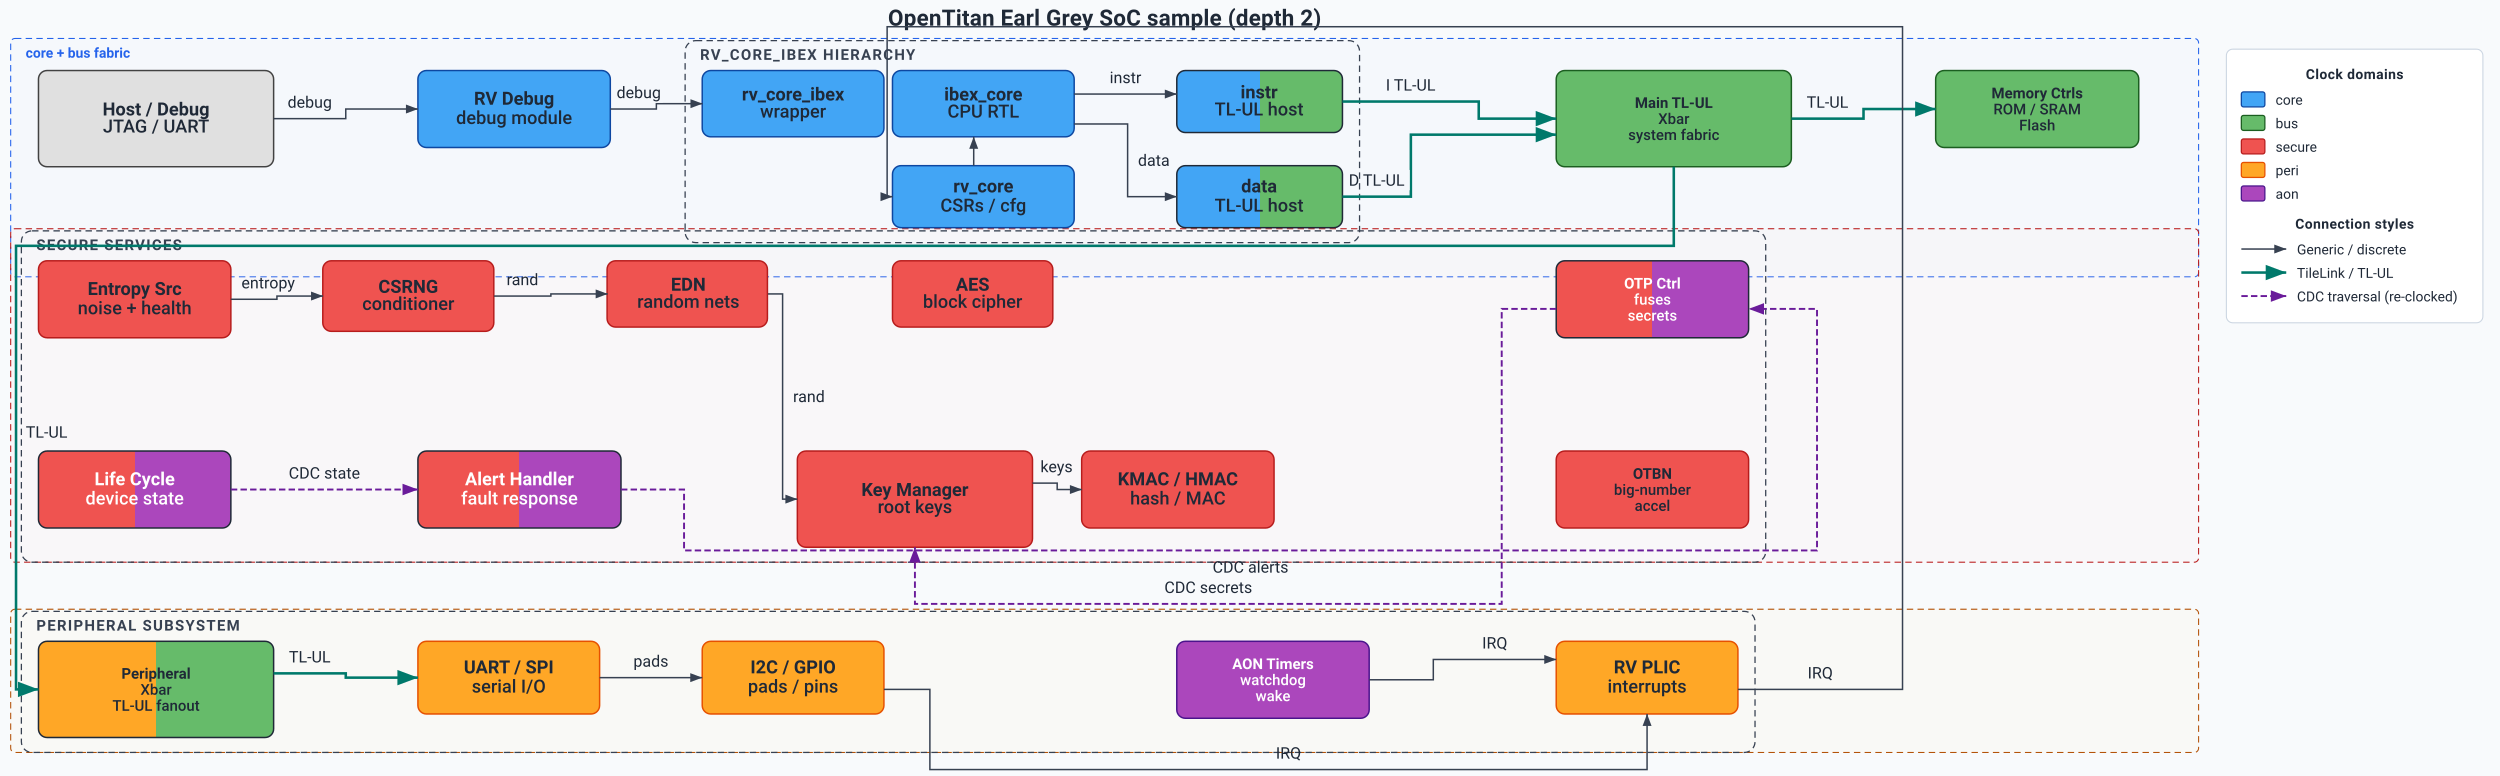
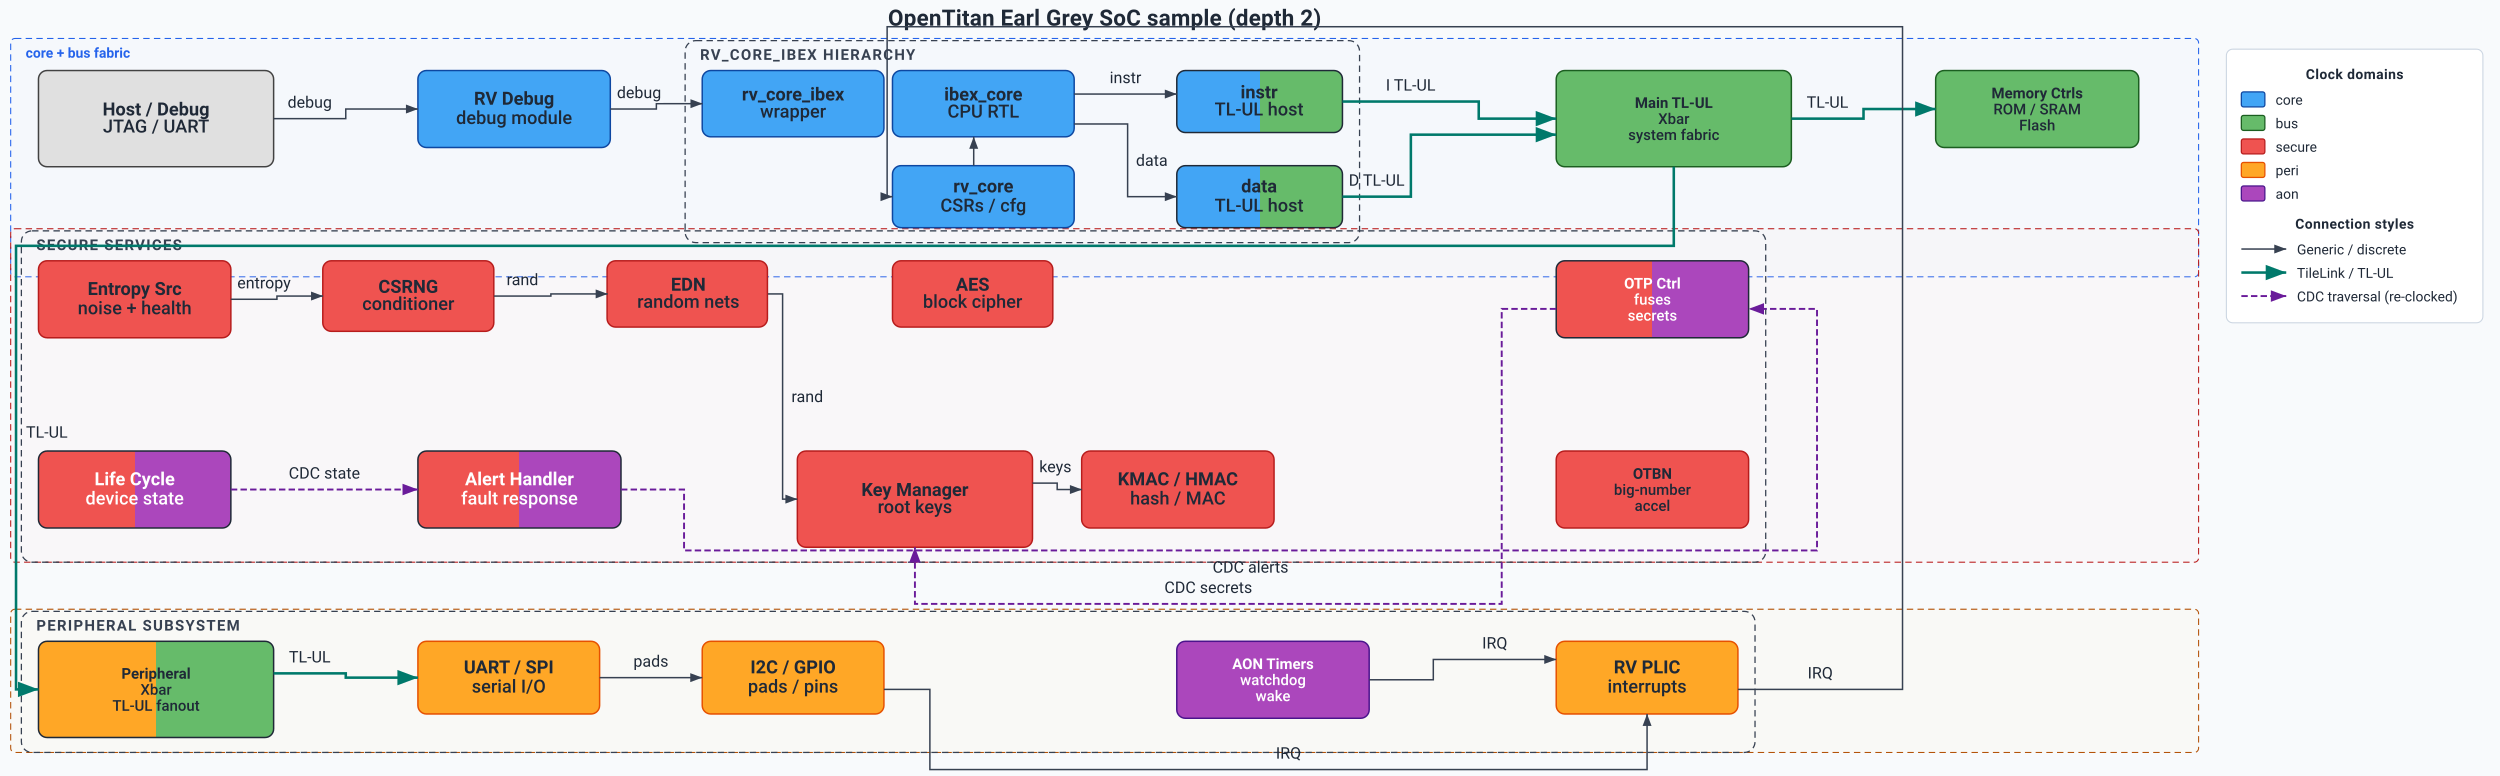
<svg xmlns="http://www.w3.org/2000/svg" width="2339" height="726" viewBox="0 0 2339 726" font-family="ui-sans-serif, system-ui, -apple-system, 'Segoe UI', Roboto, 'Helvetica Neue', Arial, sans-serif" style="background:#f8fafc">
  <defs>
    <marker id="ah-solid" markerWidth="9" markerHeight="9" refX="8" refY="3" orient="auto">
      <path d="M0,0 L0,6 L8,3 z" fill="#1f2937" />
    </marker>
    <marker id="ah-thin" markerWidth="9" markerHeight="9" refX="8" refY="3" orient="auto">
      <path d="M0,0 L0,6 L8,3 z" fill="#374151" />
    </marker>
    <marker id="ah-stream" markerWidth="9" markerHeight="9" refX="8" refY="3" orient="auto">
      <path d="M0,0 L0,6 L8,3 z" fill="#5C5C00" />
    </marker>
    <marker id="ah-axil" markerWidth="9" markerHeight="9" refX="8" refY="3" orient="auto">
      <path d="M0,0 L0,6 L8,3 z" fill="#0D47A1" />
    </marker>
    <marker id="ah-tilelink" markerWidth="9" markerHeight="9" refX="8" refY="3" orient="auto">
      <path d="M0,0 L0,6 L8,3 z" fill="#00796B" />
    </marker>
    <marker id="ah-cdc" markerWidth="9" markerHeight="9" refX="8" refY="3" orient="auto">
      <path d="M0,0 L0,6 L8,3 z" fill="#6A1B9A" />
    </marker>
    <marker id="ah-open" markerWidth="9" markerHeight="9" refX="8" refY="3" orient="auto">
      <path d="M0.5,0.5 L0.5,5.5 L8,3 z" fill="#f8fafc" stroke="#1f2937" stroke-width="1" />
    </marker>
    <linearGradient id="grad-tlul_i" x1="0%" y1="0%" x2="100%" y2="0%">
      <stop offset="50%" stop-color="#42A5F5" />
      <stop offset="50%" stop-color="#66BB6A" />
    </linearGradient>
    <linearGradient id="grad-tlul_d" x1="0%" y1="0%" x2="100%" y2="0%">
      <stop offset="50%" stop-color="#42A5F5" />
      <stop offset="50%" stop-color="#66BB6A" />
    </linearGradient>
    <linearGradient id="grad-otp_ctrl" x1="0%" y1="0%" x2="100%" y2="0%">
      <stop offset="50%" stop-color="#EF5350" />
      <stop offset="50%" stop-color="#AB47BC" />
    </linearGradient>
    <linearGradient id="grad-lc_ctrl" x1="0%" y1="0%" x2="100%" y2="0%">
      <stop offset="50%" stop-color="#EF5350" />
      <stop offset="50%" stop-color="#AB47BC" />
    </linearGradient>
    <linearGradient id="grad-alert_handler" x1="0%" y1="0%" x2="100%" y2="0%">
      <stop offset="50%" stop-color="#EF5350" />
      <stop offset="50%" stop-color="#AB47BC" />
    </linearGradient>
    <linearGradient id="grad-xbar_peri" x1="0%" y1="0%" x2="100%" y2="0%">
      <stop offset="50%" stop-color="#FFA726" />
      <stop offset="50%" stop-color="#66BB6A" />
    </linearGradient>
  </defs>
  <rect width="2339" height="726" fill="#f8fafc" id="_canvas_bg" />
  <text x="1033.5" y="24" text-anchor="middle" font-size="21" font-weight="600" fill="#1f2937" letter-spacing="0.2">OpenTitan Earl Grey SoC sample (depth 2)</text>
  <rect id="band_core_bus" x="10" y="36" width="2047" height="223" fill="#DBEAFE" fill-opacity="0.1" stroke="#2563EB" stroke-width="1" stroke-dasharray="6,4" rx="4" />
  <text x="24" y="54" font-size="13" font-weight="700" fill="#2563EB">core + bus fabric</text>
  <rect id="band_secure_services" x="10" y="214" width="2047" height="312" fill="#FEE2E2" fill-opacity="0.1" stroke="#B91C1C" stroke-width="1" stroke-dasharray="6,4" rx="4" />
  <rect id="band_peripheral_aon" x="10" y="570" width="2047" height="134" fill="#FEF3C7" fill-opacity="0.1" stroke="#B45309" stroke-width="1" stroke-dasharray="6,4" rx="4" />
  <rect id="group_rv_core_ibex" x="641" y="38" width="631" height="189" fill="none" stroke="#374151" stroke-width="1.2" stroke-dasharray="6,4" rx="10" />
  <text x="655" y="56" font-size="14" font-weight="700" letter-spacing="1.2" fill="#374151">RV_CORE_IBEX HIERARCHY</text>
  <rect id="group_secure_services" x="20" y="216" width="1632" height="310" fill="none" stroke="#374151" stroke-width="1.2" stroke-dasharray="6,4" rx="10" />
  <text x="34" y="234" font-size="14" font-weight="700" letter-spacing="1.2" fill="#374151">SECURE SERVICES</text>
  <rect id="group_peripheral_subsystem" x="20" y="572" width="1622" height="132" fill="none" stroke="#374151" stroke-width="1.2" stroke-dasharray="6,4" rx="10" />
  <text x="34" y="590" font-size="14" font-weight="700" letter-spacing="1.2" fill="#374151">PERIPHERAL SUBSYSTEM</text>
  <rect id="host" x="36" y="66" width="220" height="90" fill="#E0E0E0" stroke="#424242" stroke-width="1.4" rx="8" />
  <text x="146" y="108" text-anchor="middle" font-size="17" font-weight="600" fill="#1f2937">Host / Debug</text>
  <text x="146" y="124" text-anchor="middle" font-size="17" font-weight="500" fill="#1f2937">JTAG / UART</text>
  <rect id="rv_dm" x="391" y="66" width="180" height="72" fill="#42A5F5" stroke="#0D47A1" stroke-width="1.4" rx="8" />
  <text x="481" y="98" text-anchor="middle" font-size="17" font-weight="600" fill="#1f2937">RV Debug</text>
  <text x="481" y="116" text-anchor="middle" font-size="17" font-weight="500" fill="#1f2937">debug module</text>
  <rect id="rv_core_ibex" x="657" y="66" width="170" height="62" fill="#42A5F5" stroke="#0D47A1" stroke-width="1.4" rx="8" />
  <text x="742" y="94" text-anchor="middle" font-size="17" font-weight="600" fill="#1f2937">rv_core_ibex</text>
  <text x="742" y="110" text-anchor="middle" font-size="17" font-weight="500" fill="#1f2937">wrapper</text>
  <rect id="ibex_core" x="835" y="66" width="170" height="62" fill="#42A5F5" stroke="#0D47A1" stroke-width="1.4" rx="8" />
  <text x="920" y="94" text-anchor="middle" font-size="17" font-weight="600" fill="#1f2937">ibex_core</text>
  <text x="920" y="110" text-anchor="middle" font-size="17" font-weight="500" fill="#1f2937">CPU RTL</text>
  <rect id="rv_core_regs" x="835" y="155" width="170" height="58" fill="#42A5F5" stroke="#0D47A1" stroke-width="1.4" rx="8" />
  <text x="920" y="180" text-anchor="middle" font-size="17" font-weight="600" fill="#1f2937">rv_core</text>
  <text x="920" y="198" text-anchor="middle" font-size="17" font-weight="500" fill="#1f2937">CSRs / cfg</text>
  <rect id="tlul_i" x="1101" y="66" width="155" height="58" fill="url(#grad-tlul_i)" stroke="#1f2937" stroke-width="1.4" rx="8" />
  <text x="1178" y="92" text-anchor="middle" font-size="17" font-weight="600" fill="#1f2937">instr</text>
  <text x="1178" y="108" text-anchor="middle" font-size="17" font-weight="500" fill="#1f2937">TL-UL host</text>
  <rect id="tlul_d" x="1101" y="155" width="155" height="58" fill="url(#grad-tlul_d)" stroke="#1f2937" stroke-width="1.4" rx="8" />
  <text x="1178" y="180" text-anchor="middle" font-size="17" font-weight="600" fill="#1f2937">data</text>
  <text x="1178" y="198" text-anchor="middle" font-size="17" font-weight="500" fill="#1f2937">TL-UL host</text>
  <rect id="xbar_main" x="1456" y="66" width="220" height="90" fill="#66BB6A" stroke="#1B5E20" stroke-width="1.4" rx="8" />
  <text x="1566" y="101" text-anchor="middle" font-size="14" font-weight="600" fill="#1f2937">Main TL-UL</text>
  <text x="1566" y="116" text-anchor="middle" font-size="14" font-weight="500" fill="#1f2937">Xbar</text>
  <text x="1566" y="131" text-anchor="middle" font-size="14" font-weight="500" fill="#1f2937">system fabric</text>
  <rect id="mem_ctrls" x="1811" y="66" width="190" height="72" fill="#66BB6A" stroke="#1B5E20" stroke-width="1.4" rx="8" />
  <text x="1906" y="92" text-anchor="middle" font-size="14" font-weight="600" fill="#1f2937">Memory Ctrls</text>
  <text x="1906" y="107" text-anchor="middle" font-size="14" font-weight="500" fill="#1f2937">ROM / SRAM</text>
  <text x="1906" y="122" text-anchor="middle" font-size="14" font-weight="500" fill="#1f2937">Flash</text>
  <rect id="entropy" x="36" y="244" width="180" height="72" fill="#EF5350" stroke="#B71C1C" stroke-width="1.4" rx="8" />
  <text x="126" y="276" text-anchor="middle" font-size="17" font-weight="600" fill="#1f2937">Entropy Src</text>
  <text x="126" y="294" text-anchor="middle" font-size="17" font-weight="500" fill="#1f2937">noise + health</text>
  <rect id="csrng" x="302" y="244" width="160" height="66" fill="#EF5350" stroke="#B71C1C" stroke-width="1.4" rx="8" />
  <text x="382" y="274" text-anchor="middle" font-size="17" font-weight="600" fill="#1f2937">CSRNG</text>
  <text x="382" y="290" text-anchor="middle" font-size="17" font-weight="500" fill="#1f2937">conditioner</text>
  <rect id="edn" x="568" y="244" width="150" height="62" fill="#EF5350" stroke="#B71C1C" stroke-width="1.4" rx="8" />
  <text x="644" y="272" text-anchor="middle" font-size="17" font-weight="600" fill="#1f2937">EDN</text>
  <text x="644" y="288" text-anchor="middle" font-size="17" font-weight="500" fill="#1f2937">random nets</text>
  <rect id="aes" x="835" y="244" width="150" height="62" fill="#EF5350" stroke="#B71C1C" stroke-width="1.4" rx="8" />
  <text x="910" y="272" text-anchor="middle" font-size="17" font-weight="600" fill="#1f2937">AES</text>
  <text x="910" y="288" text-anchor="middle" font-size="17" font-weight="500" fill="#1f2937">block cipher</text>
  <rect id="otp_ctrl" x="1456" y="244" width="180" height="72" fill="url(#grad-otp_ctrl)" stroke="#1f2937" stroke-width="1.4" rx="8" />
  <text x="1546" y="270" text-anchor="middle" font-size="14" font-weight="600" fill="#ffffff">OTP Ctrl</text>
  <text x="1546" y="285" text-anchor="middle" font-size="14" font-weight="500" fill="#ffffff">fuses</text>
  <text x="1546" y="300" text-anchor="middle" font-size="14" font-weight="500" fill="#ffffff">secrets</text>
  <rect id="lc_ctrl" x="36" y="422" width="180" height="72" fill="url(#grad-lc_ctrl)" stroke="#1f2937" stroke-width="1.4" rx="8" />
  <text x="126" y="454" text-anchor="middle" font-size="17" font-weight="600" fill="#ffffff">Life Cycle</text>
  <text x="126" y="472" text-anchor="middle" font-size="17" font-weight="500" fill="#ffffff">device state</text>
  <rect id="alert_handler" x="391" y="422" width="190" height="72" fill="url(#grad-alert_handler)" stroke="#1f2937" stroke-width="1.4" rx="8" />
  <text x="486" y="454" text-anchor="middle" font-size="17" font-weight="600" fill="#ffffff">Alert Handler</text>
  <text x="486" y="472" text-anchor="middle" font-size="17" font-weight="500" fill="#ffffff">fault response</text>
  <rect id="keymgr" x="746" y="422" width="220" height="90" fill="#EF5350" stroke="#B71C1C" stroke-width="1.4" rx="8" />
  <text x="856" y="464" text-anchor="middle" font-size="17" font-weight="600" fill="#1f2937">Key Manager</text>
  <text x="856" y="480" text-anchor="middle" font-size="17" font-weight="500" fill="#1f2937">root keys</text>
  <rect id="kmac" x="1012" y="422" width="180" height="72" fill="#EF5350" stroke="#B71C1C" stroke-width="1.4" rx="8" />
  <text x="1102" y="454" text-anchor="middle" font-size="17" font-weight="600" fill="#1f2937">KMAC / HMAC</text>
  <text x="1102" y="472" text-anchor="middle" font-size="17" font-weight="500" fill="#1f2937">hash / MAC</text>
  <rect id="otbn" x="1456" y="422" width="180" height="72" fill="#EF5350" stroke="#B71C1C" stroke-width="1.4" rx="8" />
  <text x="1546" y="448" text-anchor="middle" font-size="14" font-weight="600" fill="#1f2937">OTBN</text>
  <text x="1546" y="463" text-anchor="middle" font-size="14" font-weight="500" fill="#1f2937">big-number</text>
  <text x="1546" y="478" text-anchor="middle" font-size="14" font-weight="500" fill="#1f2937">accel</text>
  <rect id="xbar_peri" x="36" y="600" width="220" height="90" fill="url(#grad-xbar_peri)" stroke="#1f2937" stroke-width="1.4" rx="8" />
  <text x="146" y="635" text-anchor="middle" font-size="14" font-weight="600" fill="#1f2937">Peripheral</text>
  <text x="146" y="650" text-anchor="middle" font-size="14" font-weight="500" fill="#1f2937">Xbar</text>
  <text x="146" y="665" text-anchor="middle" font-size="14" font-weight="500" fill="#1f2937">TL-UL fanout</text>
  <rect id="uart_spi" x="391" y="600" width="170" height="68" fill="#FFA726" stroke="#E65100" stroke-width="1.4" rx="8" />
  <text x="476" y="630" text-anchor="middle" font-size="17" font-weight="600" fill="#1f2937">UART / SPI</text>
  <text x="476" y="648" text-anchor="middle" font-size="17" font-weight="500" fill="#1f2937">serial I/O</text>
  <rect id="i2c_gpio" x="657" y="600" width="170" height="68" fill="#FFA726" stroke="#E65100" stroke-width="1.4" rx="8" />
  <text x="742" y="630" text-anchor="middle" font-size="17" font-weight="600" fill="#1f2937">I2C / GPIO</text>
  <text x="742" y="648" text-anchor="middle" font-size="17" font-weight="500" fill="#1f2937">pads / pins</text>
  <rect id="aon_timer" x="1101" y="600" width="180" height="72" fill="#AB47BC" stroke="#4A148C" stroke-width="1.4" rx="8" />
  <text x="1191" y="626" text-anchor="middle" font-size="14" font-weight="600" fill="#ffffff">AON Timers</text>
  <text x="1191" y="641" text-anchor="middle" font-size="14" font-weight="500" fill="#ffffff">watchdog</text>
  <text x="1191" y="656" text-anchor="middle" font-size="14" font-weight="500" fill="#ffffff">wake</text>
  <rect id="rv_plic" x="1456" y="600" width="170" height="68" fill="#FFA726" stroke="#E65100" stroke-width="1.4" rx="8" />
  <text x="1541" y="630" text-anchor="middle" font-size="17" font-weight="600" fill="#1f2937">RV PLIC</text>
  <text x="1541" y="648" text-anchor="middle" font-size="17" font-weight="500" fill="#1f2937">interrupts</text>
  <mask id="edge-label-clearance" maskUnits="userSpaceOnUse">
    <rect width="2339" height="726" fill="#ffffff" />
-     <rect x="267.1" y="86.0" width="45.2" height="19.0" fill="#000000" />
-     <rect x="575.0" y="77.0" width="45.2" height="19.0" fill="#000000" />
-     <rect x="1030.4" y="63.0" width="45.2" height="19.0" fill="#000000" />
-     <rect x="1061.0" y="140.5" width="37.0" height="19.0" fill="#000000" />
-     <rect x="1288.9" y="70.0" width="61.8" height="19.0" fill="#000000" />
-     <rect x="1257.1" y="159.0" width="61.8" height="19.0" fill="#000000" />
-     <rect x="1687.1" y="86.0" width="45.2" height="19.0" fill="#000000" />
-     <rect x="21.0" y="394.8" width="45.2" height="19.0" fill="#000000" />
-     <rect x="220.0" y="255.0" width="61.8" height="19.0" fill="#000000" />
-     <rect x="470.3" y="252.0" width="37.0" height="19.0" fill="#000000" />
-     <rect x="738.2" y="361.5" width="37.0" height="19.0" fill="#000000" />
-     <rect x="970.0" y="427.0" width="37.0" height="19.0" fill="#000000" />
-     <rect x="1083.1" y="540.0" width="94.8" height="19.0" fill="#000000" />
-     <rect x="264.4" y="433.0" width="78.2" height="19.0" fill="#000000" />
-     <rect x="1126.8" y="521.0" width="86.5" height="19.0" fill="#000000" />
-     <rect x="267.1" y="605.0" width="45.2" height="19.0" fill="#000000" />
-     <rect x="590.5" y="609.0" width="37.0" height="19.0" fill="#000000" />
-     <rect x="1191.1" y="695.0" width="28.8" height="19.0" fill="#000000" />
-     <rect x="1384.1" y="592.0" width="28.8" height="19.0" fill="#000000" />
-     <rect x="1688.6" y="620.0" width="28.8" height="19.0" fill="#000000" />
+     <rect x="266.9" y="86.0" width="45.7" height="19.0" fill="#000000" />
+     <rect x="575.0" y="77.0" width="45.7" height="19.0" fill="#000000" />
+     <rect x="1036.8" y="63.0" width="32.3" height="19.0" fill="#000000" />
+     <rect x="1061.0" y="140.5" width="33.2" height="19.0" fill="#000000" />
+     <rect x="1292.7" y="70.0" width="54.0" height="19.0" fill="#000000" />
+     <rect x="1257.7" y="159.0" width="60.7" height="19.0" fill="#000000" />
+     <rect x="1686.9" y="86.0" width="45.7" height="19.0" fill="#000000" />
+     <rect x="21.0" y="394.8" width="45.7" height="19.0" fill="#000000" />
+     <rect x="220.0" y="255.0" width="54.0" height="19.0" fill="#000000" />
+     <rect x="471.8" y="252.0" width="34.0" height="19.0" fill="#000000" />
+     <rect x="738.2" y="361.5" width="34.0" height="19.0" fill="#000000" />
+     <rect x="970.0" y="427.0" width="34.8" height="19.0" fill="#000000" />
+     <rect x="1086.0" y="540.0" width="89.0" height="19.0" fill="#000000" />
+     <rect x="266.9" y="433.0" width="73.2" height="19.0" fill="#000000" />
+     <rect x="1131.3" y="521.0" width="77.3" height="19.0" fill="#000000" />
+     <rect x="266.9" y="605.0" width="45.7" height="19.0" fill="#000000" />
+     <rect x="590.7" y="609.0" width="36.5" height="19.0" fill="#000000" />
+     <rect x="1190.2" y="695.0" width="30.7" height="19.0" fill="#000000" />
+     <rect x="1383.2" y="592.0" width="30.7" height="19.0" fill="#000000" />
+     <rect x="1687.7" y="620.0" width="30.7" height="19.0" fill="#000000" />
  </mask>
  <path id="edge_host_to_rv_dm" d="M 256.0,111.0 L 323.5,111.0 L 323.5,102.0 L 391.0,102.0" stroke="#374151" stroke-width="1.4" fill="none" marker-end="url(#ah-thin)" mask="url(#edge-label-clearance)" />
  <path id="edge_rv_dm_to_rv_core_ibex" d="M 571.0,102.0 L 614.1,102.0 L 614.1,97.0 L 657.2,97.0" stroke="#374151" stroke-width="1.4" fill="none" marker-end="url(#ah-thin)" mask="url(#edge-label-clearance)" />
  <path id="edge_rv_core_regs_to_ibex_core" d="M 911.0,155.0 L 911.0,128.0" stroke="#374151" stroke-width="1.4" fill="none" marker-end="url(#ah-thin)" mask="url(#edge-label-clearance)" />
  <path id="edge_ibex_core_to_tlul_i" d="M 1005.0,88.0 L 1101.0,88.0" stroke="#374151" stroke-width="1.4" fill="none" marker-end="url(#ah-thin)" mask="url(#edge-label-clearance)" />
  <path id="edge_ibex_core_to_tlul_d" d="M 1005.0,116.0 L 1055.0,116.0 L 1055.0,184.0 L 1101.0,184.0" stroke="#374151" stroke-width="1.4" fill="none" marker-end="url(#ah-thin)" mask="url(#edge-label-clearance)" />
  <path id="edge_tlul_i_to_xbar_main" d="M 1256.0,95.0 L 1383.5,95.0 L 1383.5,111.0 L 1456.0,111.0" stroke="#00796B" stroke-width="2.4" fill="none" marker-end="url(#ah-tilelink)" mask="url(#edge-label-clearance)" />
  <path id="edge_tlul_d_to_xbar_main" d="M 1256.0,184.0 L 1320.0,184.0 L 1320.0,126.0 L 1456.0,126.0" stroke="#00796B" stroke-width="2.4" fill="none" marker-end="url(#ah-tilelink)" mask="url(#edge-label-clearance)" />
  <path id="edge_xbar_main_to_mem_ctrls" d="M 1676.0,111.0 L 1743.5,111.0 L 1743.5,102.0 L 1811.0,102.0" stroke="#00796B" stroke-width="2.4" fill="none" marker-end="url(#ah-tilelink)" mask="url(#edge-label-clearance)" />
  <path id="edge_xbar_main_to_xbar_peri" d="M 1566.0,156.0 L 1566.0,230.0 L 15.0,230.0 L 15.0,645.0 L 36.0,645.0" stroke="#00796B" stroke-width="2.4" fill="none" marker-end="url(#ah-tilelink)" mask="url(#edge-label-clearance)" />
  <path id="edge_entropy_to_csrng" d="M 216.0,280.0 L 259.1,280.0 L 259.1,277.0 L 302.2,277.0" stroke="#374151" stroke-width="1.4" fill="none" marker-end="url(#ah-thin)" mask="url(#edge-label-clearance)" />
  <path id="edge_csrng_to_edn" d="M 462.2,277.0 L 515.4,277.0 L 515.4,275.0 L 568.5,275.0" stroke="#374151" stroke-width="1.4" fill="none" marker-end="url(#ah-thin)" mask="url(#edge-label-clearance)" />
  <path id="edge_edn_to_keymgr" d="M 718.5,275.0 L 732.2,275.0 L 732.2,467.0 L 746.0,467.0" stroke="#374151" stroke-width="1.4" fill="none" marker-end="url(#ah-thin)" mask="url(#edge-label-clearance)" />
  <path id="edge_keymgr_to_kmac" d="M 966.0,452.0 L 989.1,452.0 L 989.1,458.0 L 1012.2,458.0" stroke="#374151" stroke-width="1.4" fill="none" marker-end="url(#ah-thin)" mask="url(#edge-label-clearance)" />
  <path id="edge_otp_ctrl_to_keymgr" d="M 1456.0,289.0 L 1405.0,289.0 L 1405.0,565.0 L 856.0,565.0 L 856.0,512.0" stroke="#6A1B9A" stroke-width="1.8" fill="none" marker-end="url(#ah-cdc)" stroke-dasharray="6,3" mask="url(#edge-label-clearance)" />
  <path id="edge_lc_ctrl_to_alert_handler" d="M 216.0,458.0 L 391.0,458.0" stroke="#6A1B9A" stroke-width="1.8" fill="none" marker-end="url(#ah-cdc)" stroke-dasharray="6,3" mask="url(#edge-label-clearance)" />
  <path id="edge_alert_handler_to_otp_ctrl" d="M 581.0,458.0 L 640.0,458.0 L 640.0,515.0 L 1700.0,515.0 L 1700.0,289.0 L 1636.0,289.0" stroke="#6A1B9A" stroke-width="1.8" fill="none" marker-end="url(#ah-cdc)" stroke-dasharray="6,3" mask="url(#edge-label-clearance)" />
  <path id="edge_xbar_peri_to_uart_spi" d="M 256.0,630.0 L 323.5,630.0 L 323.5,634.0 L 391.0,634.0" stroke="#00796B" stroke-width="2.4" fill="none" marker-end="url(#ah-tilelink)" mask="url(#edge-label-clearance)" />
  <path id="edge_uart_spi_to_i2c_gpio" d="M 561.0,634.0 L 657.0,634.0" stroke="#374151" stroke-width="1.4" fill="none" marker-end="url(#ah-thin)" mask="url(#edge-label-clearance)" />
  <path id="edge_i2c_gpio_to_rv_plic" d="M 827.0,645.0 L 870.0,645.0 L 870.0,720.0 L 1541.0,720.0 L 1541.0,668.0" stroke="#374151" stroke-width="1.4" fill="none" marker-end="url(#ah-thin)" mask="url(#edge-label-clearance)" />
  <path id="edge_aon_timer_to_rv_plic" d="M 1281.0,636.0 L 1341.0,636.0 L 1341.0,617.0 L 1456.0,617.0" stroke="#374151" stroke-width="1.4" fill="none" marker-end="url(#ah-thin)" mask="url(#edge-label-clearance)" />
  <path id="edge_rv_plic_to_rv_core_regs" d="M 1626.0,645.0 L 1780.0,645.0 L 1780.0,25.0 L 830.0,25.0 L 830.0,184.0 L 835.0,184.0" stroke="#374151" stroke-width="1.4" fill="none" marker-end="url(#ah-thin)" mask="url(#edge-label-clearance)" />
  <text x="289.8" y="100.8" text-anchor="middle" font-size="15" fill="#1f2937">debug</text>
-   <text x="597.6" y="91.8" text-anchor="middle" font-size="15" fill="#1f2937">debug</text>
+   <text x="597.9" y="91.8" text-anchor="middle" font-size="15" fill="#1f2937">debug</text>
  <text x="1053.0" y="77.8" text-anchor="middle" font-size="15" fill="#1f2937">instr</text>
-   <text x="1079.5" y="155.2" text-anchor="middle" font-size="15" fill="#1f2937">data</text>
+   <text x="1077.6" y="155.2" text-anchor="middle" font-size="15" fill="#1f2937">data</text>
  <text x="1319.8" y="84.8" text-anchor="middle" font-size="15" fill="#1f2937">I TL-UL</text>
  <text x="1288.0" y="173.8" text-anchor="middle" font-size="15" fill="#1f2937">D TL-UL</text>
  <text x="1709.8" y="100.8" text-anchor="middle" font-size="15" fill="#1f2937">TL-UL</text>
-   <text x="43.6" y="409.5" text-anchor="middle" font-size="15" fill="#1f2937">TL-UL</text>
-   <text x="250.9" y="269.8" text-anchor="middle" font-size="15" fill="#1f2937">entropy</text>
+   <text x="43.8" y="409.5" text-anchor="middle" font-size="15" fill="#1f2937">TL-UL</text>
+   <text x="247.0" y="269.8" text-anchor="middle" font-size="15" fill="#1f2937">entropy</text>
  <text x="488.8" y="266.8" text-anchor="middle" font-size="15" fill="#1f2937">rand</text>
-   <text x="756.8" y="376.2" text-anchor="middle" font-size="15" fill="#1f2937">rand</text>
-   <text x="988.5" y="441.8" text-anchor="middle" font-size="15" fill="#1f2937">keys</text>
+   <text x="755.3" y="376.2" text-anchor="middle" font-size="15" fill="#1f2937">rand</text>
+   <text x="987.4" y="441.8" text-anchor="middle" font-size="15" fill="#1f2937">keys</text>
  <text x="1130.5" y="554.8" text-anchor="middle" font-size="15" fill="#1f2937">CDC secrets</text>
  <text x="303.5" y="447.8" text-anchor="middle" font-size="15" fill="#1f2937">CDC state</text>
  <text x="1170.0" y="535.8" text-anchor="middle" font-size="15" fill="#1f2937">CDC alerts</text>
  <text x="289.8" y="619.8" text-anchor="middle" font-size="15" fill="#1f2937">TL-UL</text>
  <text x="609.0" y="623.8" text-anchor="middle" font-size="15" fill="#1f2937">pads</text>
  <text x="1205.5" y="709.8" text-anchor="middle" font-size="15" fill="#1f2937">IRQ</text>
  <text x="1398.5" y="606.8" text-anchor="middle" font-size="15" fill="#1f2937">IRQ</text>
  <text x="1703.0" y="634.8" text-anchor="middle" font-size="15" fill="#1f2937">IRQ</text>
  <rect id="legend_card" x="2083" y="46" width="240" height="256" fill="#ffffff" stroke="#cbd5e1" stroke-width="1" rx="6" />
  <text x="2203" y="74" text-anchor="middle" font-size="13" font-weight="700" fill="#1f2937" letter-spacing="0.4">Clock domains</text>
  <rect x="2097" y="86" width="22" height="14" fill="#42A5F5" stroke="#0D47A1" stroke-width="1.2" rx="2" />
  <text x="2129" y="98" font-size="13" fill="#1f2937">core</text>
  <rect x="2097" y="108" width="22" height="14" fill="#66BB6A" stroke="#1B5E20" stroke-width="1.2" rx="2" />
  <text x="2129" y="120" font-size="13" fill="#1f2937">bus</text>
  <rect x="2097" y="130" width="22" height="14" fill="#EF5350" stroke="#B71C1C" stroke-width="1.2" rx="2" />
  <text x="2129" y="142" font-size="13" fill="#1f2937">secure</text>
  <rect x="2097" y="152" width="22" height="14" fill="#FFA726" stroke="#E65100" stroke-width="1.2" rx="2" />
  <text x="2129" y="164" font-size="13" fill="#1f2937">peri</text>
  <rect x="2097" y="174" width="22" height="14" fill="#AB47BC" stroke="#4A148C" stroke-width="1.2" rx="2" />
  <text x="2129" y="186" font-size="13" fill="#1f2937">aon</text>
  <text x="2203" y="214" text-anchor="middle" font-size="13" font-weight="700" fill="#1f2937" letter-spacing="0.4">Connection styles</text>
  <path id="legend-arrow-generic" d="M 2097,233.0 L 2139,233.0" stroke="#374151" stroke-width="1.4" fill="none" marker-end="url(#ah-thin)" />
  <text x="2149" y="238" font-size="13" fill="#1f2937">Generic / discrete</text>
  <path id="legend-arrow-tilelink" d="M 2097,255.0 L 2139,255.0" stroke="#00796B" stroke-width="2.4" fill="none" marker-end="url(#ah-tilelink)" />
  <text x="2149" y="260" font-size="13" fill="#1f2937">TileLink / TL-UL</text>
  <path id="legend-arrow-cdc" d="M 2097,277.0 L 2139,277.0" stroke="#6A1B9A" stroke-width="1.8" fill="none" marker-end="url(#ah-cdc)" stroke-dasharray="6,3" />
  <text x="2149" y="282" font-size="13" fill="#1f2937">CDC traversal (re-clocked)</text>
</svg>
